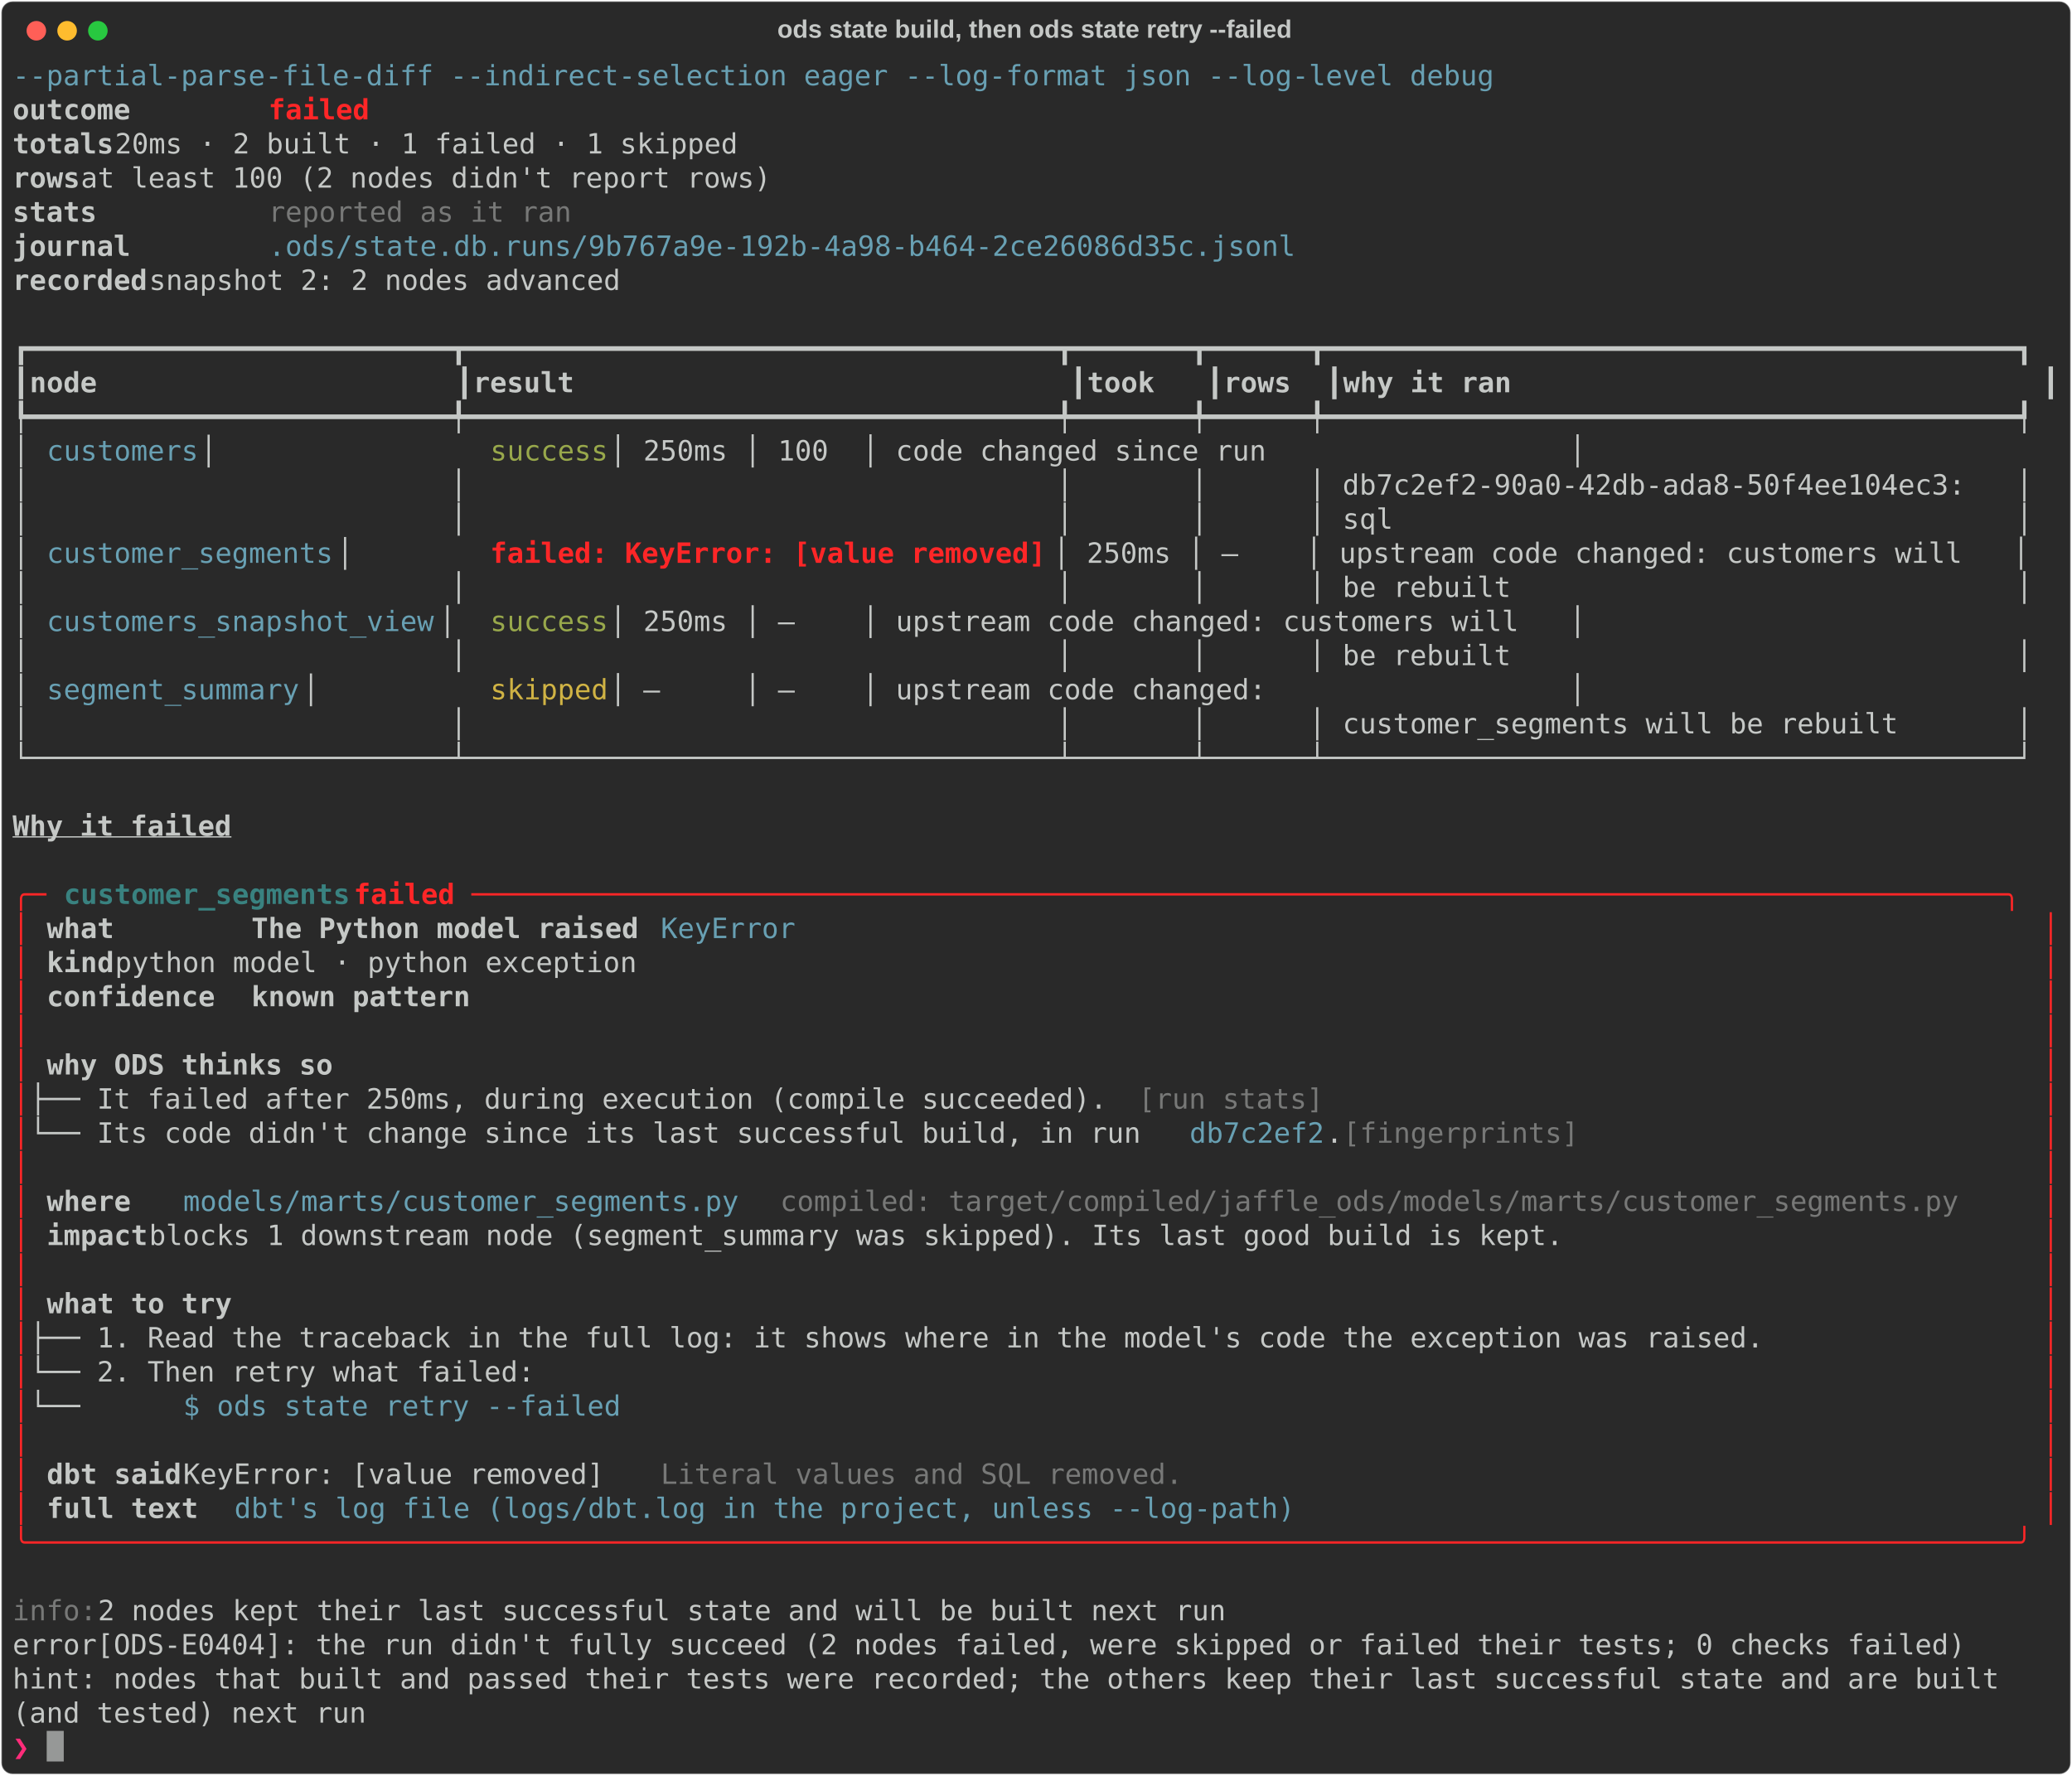
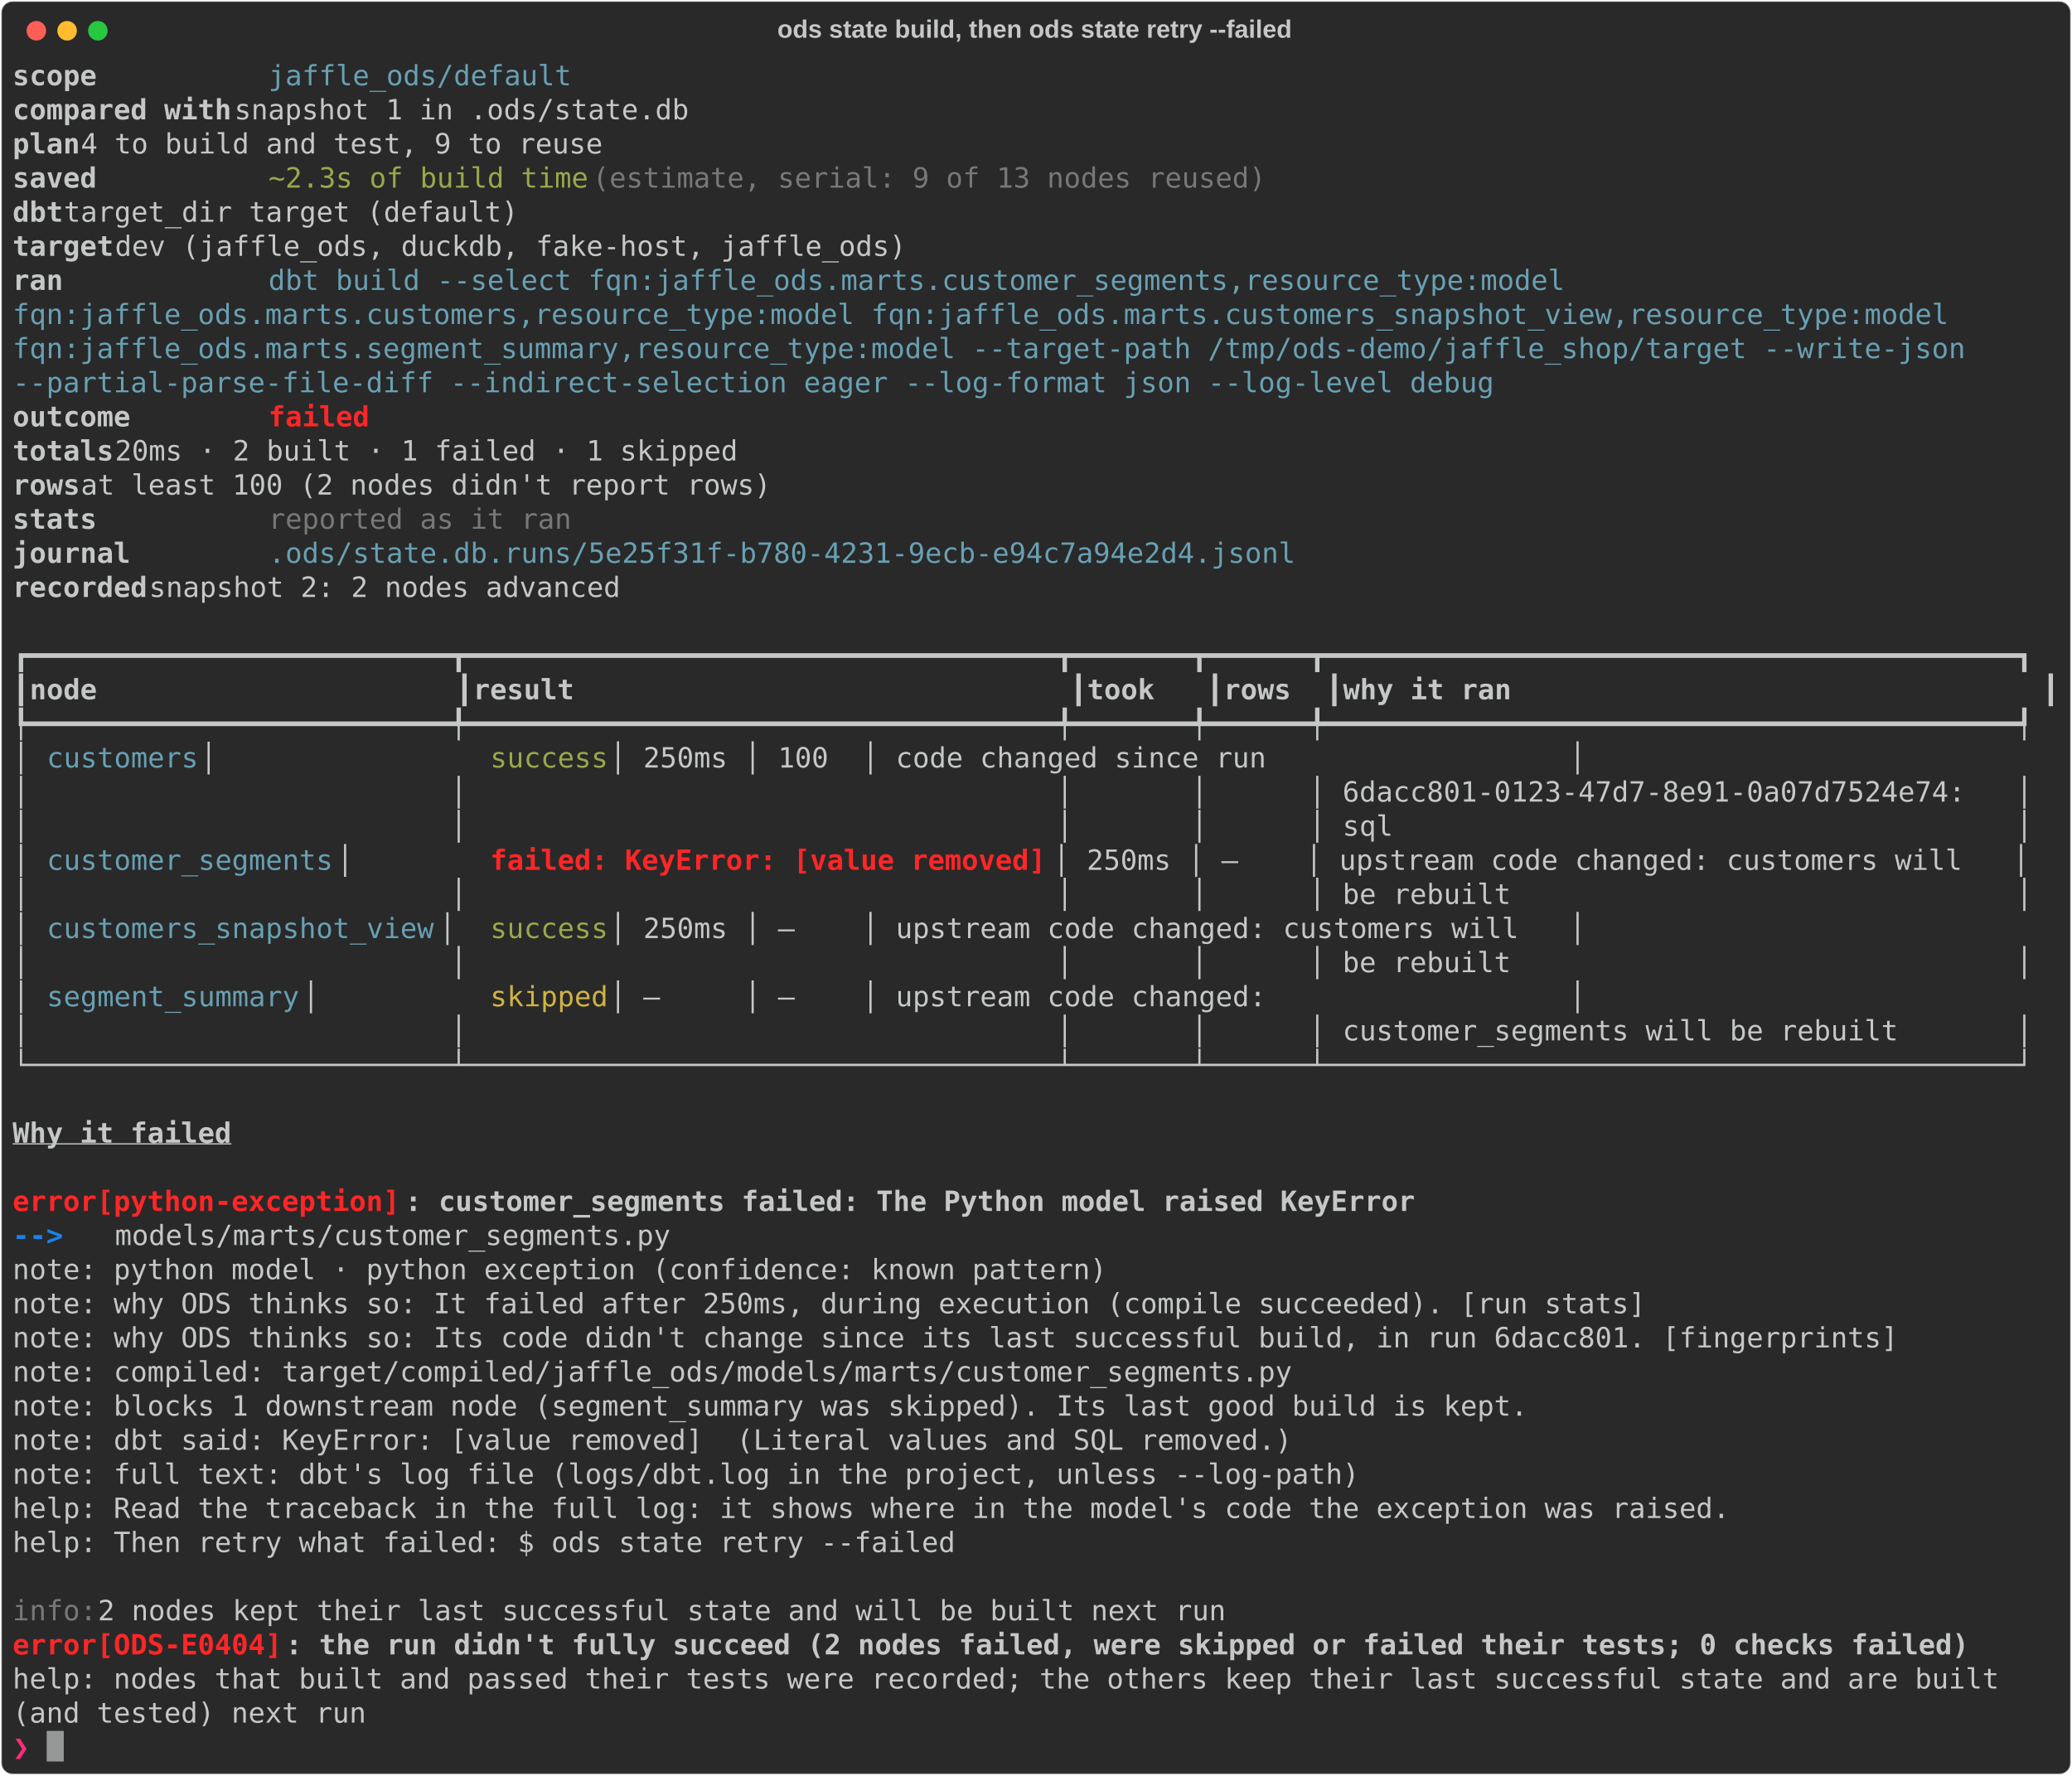
<svg xmlns="http://www.w3.org/2000/svg" class="rich-terminal" viewBox="0 0 1482 1270.0">
  <style>

    @font-face {
        font-family: "Fira Code";
        src: local("FiraCode-Regular"),
                url("https://cdnjs.cloudflare.com/ajax/libs/firacode/6.2.0/woff2/FiraCode-Regular.woff2") format("woff2"),
                url("https://cdnjs.cloudflare.com/ajax/libs/firacode/6.2.0/woff/FiraCode-Regular.woff") format("woff");
        font-style: normal;
        font-weight: 400;
    }
    @font-face {
        font-family: "Fira Code";
        src: local("FiraCode-Bold"),
                url("https://cdnjs.cloudflare.com/ajax/libs/firacode/6.2.0/woff2/FiraCode-Bold.woff2") format("woff2"),
                url("https://cdnjs.cloudflare.com/ajax/libs/firacode/6.2.0/woff/FiraCode-Bold.woff") format("woff");
        font-style: bold;
        font-weight: 700;
    }

    .rich-record-matrix {
        font-family: Fira Code, monospace;
        font-size: 20px;
        line-height: 24.4px;
        font-variant-east-asian: full-width;
    }

    .rich-record-title {
        font-size: 18px;
        font-weight: bold;
        font-family: arial;
    }

-     .rich-record-r1 { fill: #68a0b3 }
+     .rich-record-r1 { fill: #c5c8c6;font-weight: bold }
.rich-record-r2 { fill: #c5c8c6 }
- .rich-record-r3 { fill: #c5c8c6;font-weight: bold }
- .rich-record-r4 { fill: #ff2627;font-weight: bold }
+ .rich-record-r3 { fill: #68a0b3 }
+ .rich-record-r4 { fill: #98a84b }
.rich-record-r5 { fill: #777877 }
- .rich-record-r6 { fill: #98a84b }
+ .rich-record-r6 { fill: #ff2627;font-weight: bold }
.rich-record-r7 { fill: #d0b344 }
.rich-record-r8 { fill: #c5c8c6;font-weight: bold;text-decoration: underline; }
- .rich-record-r9 { fill: #398280;font-weight: bold }
+ .rich-record-r9 { fill: #1984e9;font-weight: bold }
.rich-record-r10 { fill: #ff2c7a;font-weight: bold }
    </style>
  <defs>
    <clipPath id="rich-record-clip-terminal">
      <rect x="0" y="0" width="1463.0" height="1219.0" />
    </clipPath>
    <clipPath id="rich-record-line-0">
      <rect x="0" y="1.5" width="1464" height="24.65" />
    </clipPath>
    <clipPath id="rich-record-line-1">
      <rect x="0" y="25.9" width="1464" height="24.65" />
    </clipPath>
    <clipPath id="rich-record-line-2">
      <rect x="0" y="50.3" width="1464" height="24.65" />
    </clipPath>
    <clipPath id="rich-record-line-3">
      <rect x="0" y="74.7" width="1464" height="24.65" />
    </clipPath>
    <clipPath id="rich-record-line-4">
      <rect x="0" y="99.1" width="1464" height="24.65" />
    </clipPath>
    <clipPath id="rich-record-line-5">
      <rect x="0" y="123.5" width="1464" height="24.65" />
    </clipPath>
    <clipPath id="rich-record-line-6">
      <rect x="0" y="147.9" width="1464" height="24.65" />
    </clipPath>
    <clipPath id="rich-record-line-7">
      <rect x="0" y="172.3" width="1464" height="24.65" />
    </clipPath>
    <clipPath id="rich-record-line-8">
      <rect x="0" y="196.7" width="1464" height="24.65" />
    </clipPath>
    <clipPath id="rich-record-line-9">
      <rect x="0" y="221.1" width="1464" height="24.65" />
    </clipPath>
    <clipPath id="rich-record-line-10">
      <rect x="0" y="245.5" width="1464" height="24.65" />
    </clipPath>
    <clipPath id="rich-record-line-11">
      <rect x="0" y="269.9" width="1464" height="24.65" />
    </clipPath>
    <clipPath id="rich-record-line-12">
      <rect x="0" y="294.3" width="1464" height="24.65" />
    </clipPath>
    <clipPath id="rich-record-line-13">
      <rect x="0" y="318.7" width="1464" height="24.65" />
    </clipPath>
    <clipPath id="rich-record-line-14">
      <rect x="0" y="343.1" width="1464" height="24.65" />
    </clipPath>
    <clipPath id="rich-record-line-15">
      <rect x="0" y="367.5" width="1464" height="24.65" />
    </clipPath>
    <clipPath id="rich-record-line-16">
      <rect x="0" y="391.9" width="1464" height="24.65" />
    </clipPath>
    <clipPath id="rich-record-line-17">
      <rect x="0" y="416.3" width="1464" height="24.65" />
    </clipPath>
    <clipPath id="rich-record-line-18">
      <rect x="0" y="440.7" width="1464" height="24.65" />
    </clipPath>
    <clipPath id="rich-record-line-19">
      <rect x="0" y="465.1" width="1464" height="24.65" />
    </clipPath>
    <clipPath id="rich-record-line-20">
      <rect x="0" y="489.5" width="1464" height="24.65" />
    </clipPath>
    <clipPath id="rich-record-line-21">
      <rect x="0" y="513.9" width="1464" height="24.65" />
    </clipPath>
    <clipPath id="rich-record-line-22">
      <rect x="0" y="538.3" width="1464" height="24.65" />
    </clipPath>
    <clipPath id="rich-record-line-23">
      <rect x="0" y="562.7" width="1464" height="24.65" />
    </clipPath>
    <clipPath id="rich-record-line-24">
      <rect x="0" y="587.1" width="1464" height="24.65" />
    </clipPath>
    <clipPath id="rich-record-line-25">
      <rect x="0" y="611.5" width="1464" height="24.65" />
    </clipPath>
    <clipPath id="rich-record-line-26">
      <rect x="0" y="635.9" width="1464" height="24.65" />
    </clipPath>
    <clipPath id="rich-record-line-27">
      <rect x="0" y="660.3" width="1464" height="24.65" />
    </clipPath>
    <clipPath id="rich-record-line-28">
      <rect x="0" y="684.7" width="1464" height="24.65" />
    </clipPath>
    <clipPath id="rich-record-line-29">
      <rect x="0" y="709.1" width="1464" height="24.65" />
    </clipPath>
    <clipPath id="rich-record-line-30">
      <rect x="0" y="733.5" width="1464" height="24.65" />
    </clipPath>
    <clipPath id="rich-record-line-31">
      <rect x="0" y="757.9" width="1464" height="24.65" />
    </clipPath>
    <clipPath id="rich-record-line-32">
      <rect x="0" y="782.3" width="1464" height="24.65" />
    </clipPath>
    <clipPath id="rich-record-line-33">
      <rect x="0" y="806.7" width="1464" height="24.65" />
    </clipPath>
    <clipPath id="rich-record-line-34">
      <rect x="0" y="831.1" width="1464" height="24.65" />
    </clipPath>
    <clipPath id="rich-record-line-35">
      <rect x="0" y="855.5" width="1464" height="24.65" />
    </clipPath>
    <clipPath id="rich-record-line-36">
      <rect x="0" y="879.9" width="1464" height="24.65" />
    </clipPath>
    <clipPath id="rich-record-line-37">
      <rect x="0" y="904.3" width="1464" height="24.65" />
    </clipPath>
    <clipPath id="rich-record-line-38">
      <rect x="0" y="928.7" width="1464" height="24.65" />
    </clipPath>
    <clipPath id="rich-record-line-39">
      <rect x="0" y="953.1" width="1464" height="24.65" />
    </clipPath>
    <clipPath id="rich-record-line-40">
      <rect x="0" y="977.5" width="1464" height="24.65" />
    </clipPath>
    <clipPath id="rich-record-line-41">
      <rect x="0" y="1001.9" width="1464" height="24.65" />
    </clipPath>
    <clipPath id="rich-record-line-42">
      <rect x="0" y="1026.3" width="1464" height="24.65" />
    </clipPath>
    <clipPath id="rich-record-line-43">
      <rect x="0" y="1050.7" width="1464" height="24.65" />
    </clipPath>
    <clipPath id="rich-record-line-44">
      <rect x="0" y="1075.1" width="1464" height="24.65" />
    </clipPath>
    <clipPath id="rich-record-line-45">
      <rect x="0" y="1099.5" width="1464" height="24.65" />
    </clipPath>
    <clipPath id="rich-record-line-46">
      <rect x="0" y="1123.9" width="1464" height="24.65" />
    </clipPath>
    <clipPath id="rich-record-line-47">
      <rect x="0" y="1148.3" width="1464" height="24.65" />
    </clipPath>
    <clipPath id="rich-record-line-48">
      <rect x="0" y="1172.7" width="1464" height="24.65" />
    </clipPath>
  </defs>
  <rect fill="#292929" stroke="rgba(255,255,255,0.35)" stroke-width="1" x="1" y="1" width="1480" height="1268" rx="8" />
  <text class="rich-record-title" fill="#c5c8c6" text-anchor="middle" x="740" y="27">ods state build, then ods state retry --failed</text>
  <g transform="translate(26,22)">
    <circle cx="0" cy="0" r="7" fill="#ff5f57" />
    <circle cx="22" cy="0" r="7" fill="#febc2e" />
    <circle cx="44" cy="0" r="7" fill="#28c840" />
  </g>
  <g transform="translate(9, 41)" clip-path="url(#rich-record-clip-terminal)">
    <g class="rich-record-matrix">
-       <text class="rich-record-r1" x="0" y="20" textLength="1073.6" clip-path="url(#rich-record-line-0)">--partial-parse-file-diff --indirect-selection eager --log-format json --log-level debug</text>
+       <text class="rich-record-r1" x="0" y="20" textLength="61" clip-path="url(#rich-record-line-0)">scope</text>
+       <text class="rich-record-r3" x="183" y="20" textLength="219.6" clip-path="url(#rich-record-line-0)">jaffle_ods/default</text>
      <text class="rich-record-r2" x="1464" y="20" textLength="12.2" clip-path="url(#rich-record-line-0)">
</text>
-       <text class="rich-record-r3" x="0" y="44.4" textLength="85.4" clip-path="url(#rich-record-line-1)">outcome</text>
-       <text class="rich-record-r4" x="183" y="44.4" textLength="73.2" clip-path="url(#rich-record-line-1)">failed</text>
+       <text class="rich-record-r1" x="0" y="44.4" textLength="158.6" clip-path="url(#rich-record-line-1)">compared with</text>
+       <text class="rich-record-r2" x="158.6" y="44.4" textLength="1305.4" clip-path="url(#rich-record-line-1)">  snapshot 1 in .ods/state.db                                                                              </text>
      <text class="rich-record-r2" x="1464" y="44.4" textLength="12.2" clip-path="url(#rich-record-line-1)">
</text>
-       <text class="rich-record-r3" x="0" y="68.8" textLength="73.2" clip-path="url(#rich-record-line-2)">totals</text>
-       <text class="rich-record-r2" x="73.2" y="68.8" textLength="1390.8" clip-path="url(#rich-record-line-2)">         20ms · 2 built · 1 failed · 1 skipped                                                                    </text>
+       <text class="rich-record-r1" x="0" y="68.8" textLength="48.8" clip-path="url(#rich-record-line-2)">plan</text>
+       <text class="rich-record-r2" x="48.8" y="68.8" textLength="1415.2" clip-path="url(#rich-record-line-2)">           4 to build and test, 9 to reuse                                                                          </text>
      <text class="rich-record-r2" x="1464" y="68.8" textLength="12.2" clip-path="url(#rich-record-line-2)">
</text>
-       <text class="rich-record-r3" x="0" y="93.2" textLength="48.8" clip-path="url(#rich-record-line-3)">rows</text>
-       <text class="rich-record-r2" x="48.8" y="93.2" textLength="1415.2" clip-path="url(#rich-record-line-3)">           at least 100 (2 nodes didn't report rows)                                                                </text>
+       <text class="rich-record-r1" x="0" y="93.2" textLength="61" clip-path="url(#rich-record-line-3)">saved</text>
+       <text class="rich-record-r4" x="183" y="93.2" textLength="231.8" clip-path="url(#rich-record-line-3)">~2.3s of build time</text>
+       <text class="rich-record-r5" x="414.8" y="93.2" textLength="500.2" clip-path="url(#rich-record-line-3)"> (estimate, serial: 9 of 13 nodes reused)</text>
      <text class="rich-record-r2" x="1464" y="93.2" textLength="12.2" clip-path="url(#rich-record-line-3)">
</text>
-       <text class="rich-record-r3" x="0" y="117.6" textLength="61" clip-path="url(#rich-record-line-4)">stats</text>
-       <text class="rich-record-r5" x="183" y="117.6" textLength="219.6" clip-path="url(#rich-record-line-4)">reported as it ran</text>
+       <text class="rich-record-r1" x="0" y="117.6" textLength="36.6" clip-path="url(#rich-record-line-4)">dbt</text>
+       <text class="rich-record-r2" x="36.6" y="117.6" textLength="1427.4" clip-path="url(#rich-record-line-4)">            target_dir target (default)                                                                              </text>
      <text class="rich-record-r2" x="1464" y="117.6" textLength="12.2" clip-path="url(#rich-record-line-4)">
</text>
-       <text class="rich-record-r3" x="0" y="142" textLength="85.4" clip-path="url(#rich-record-line-5)">journal</text>
-       <text class="rich-record-r1" x="183" y="142" textLength="744.2" clip-path="url(#rich-record-line-5)">.ods/state.db.runs/9b767a9e-192b-4a98-b464-2ce26086d35c.jsonl</text>
+       <text class="rich-record-r1" x="0" y="142" textLength="73.2" clip-path="url(#rich-record-line-5)">target</text>
+       <text class="rich-record-r2" x="73.2" y="142" textLength="1390.8" clip-path="url(#rich-record-line-5)">         dev (jaffle_ods, duckdb, fake-host, jaffle_ods)                                                          </text>
      <text class="rich-record-r2" x="1464" y="142" textLength="12.2" clip-path="url(#rich-record-line-5)">
</text>
-       <text class="rich-record-r3" x="0" y="166.4" textLength="97.6" clip-path="url(#rich-record-line-6)">recorded</text>
-       <text class="rich-record-r2" x="97.6" y="166.4" textLength="1366.4" clip-path="url(#rich-record-line-6)">       snapshot 2: 2 nodes advanced                                                                             </text>
+       <text class="rich-record-r1" x="0" y="166.4" textLength="36.6" clip-path="url(#rich-record-line-6)">ran</text>
+       <text class="rich-record-r3" x="183" y="166.4" textLength="951.6" clip-path="url(#rich-record-line-6)">dbt build --select fqn:jaffle_ods.marts.customer_segments,resource_type:model </text>
      <text class="rich-record-r2" x="1464" y="166.4" textLength="12.2" clip-path="url(#rich-record-line-6)">
</text>
+       <text class="rich-record-r3" x="0" y="190.8" textLength="1415.2" clip-path="url(#rich-record-line-7)">fqn:jaffle_ods.marts.customers,resource_type:model fqn:jaffle_ods.marts.customers_snapshot_view,resource_type:model </text>
      <text class="rich-record-r2" x="1464" y="190.8" textLength="12.2" clip-path="url(#rich-record-line-7)">
</text>
-       <text class="rich-record-r2" x="0" y="215.2" textLength="1464" clip-path="url(#rich-record-line-8)">┏━━━━━━━━━━━━━━━━━━━━━━━━━┳━━━━━━━━━━━━━━━━━━━━━━━━━━━━━━━━━━━┳━━━━━━━┳━━━━━━┳━━━━━━━━━━━━━━━━━━━━━━━━━━━━━━━━━━━━━━━━━┓</text>
+       <text class="rich-record-r3" x="0" y="215.2" textLength="1427.4" clip-path="url(#rich-record-line-8)">fqn:jaffle_ods.marts.segment_summary,resource_type:model --target-path /tmp/ods-demo/jaffle_shop/target --write-json </text>
      <text class="rich-record-r2" x="1464" y="215.2" textLength="12.2" clip-path="url(#rich-record-line-8)">
</text>
-       <text class="rich-record-r2" x="0" y="239.6" textLength="12.2" clip-path="url(#rich-record-line-9)">┃</text>
-       <text class="rich-record-r3" x="12.2" y="239.6" textLength="305" clip-path="url(#rich-record-line-9)"> node                    </text>
-       <text class="rich-record-r2" x="317.2" y="239.6" textLength="12.2" clip-path="url(#rich-record-line-9)">┃</text>
-       <text class="rich-record-r3" x="329.4" y="239.6" textLength="427" clip-path="url(#rich-record-line-9)"> result                            </text>
-       <text class="rich-record-r2" x="756.4" y="239.6" textLength="12.2" clip-path="url(#rich-record-line-9)">┃</text>
-       <text class="rich-record-r3" x="768.6" y="239.6" textLength="85.4" clip-path="url(#rich-record-line-9)"> took  </text>
-       <text class="rich-record-r2" x="854" y="239.6" textLength="12.2" clip-path="url(#rich-record-line-9)">┃</text>
-       <text class="rich-record-r3" x="866.2" y="239.6" textLength="73.2" clip-path="url(#rich-record-line-9)"> rows </text>
-       <text class="rich-record-r2" x="939.4" y="239.6" textLength="12.2" clip-path="url(#rich-record-line-9)">┃</text>
-       <text class="rich-record-r3" x="951.6" y="239.6" textLength="500.2" clip-path="url(#rich-record-line-9)"> why it ran                              </text>
-       <text class="rich-record-r2" x="1451.8" y="239.6" textLength="12.2" clip-path="url(#rich-record-line-9)">┃</text>
+       <text class="rich-record-r3" x="0" y="239.6" textLength="1073.6" clip-path="url(#rich-record-line-9)">--partial-parse-file-diff --indirect-selection eager --log-format json --log-level debug</text>
      <text class="rich-record-r2" x="1464" y="239.6" textLength="12.2" clip-path="url(#rich-record-line-9)">
</text>
-       <text class="rich-record-r2" x="0" y="264" textLength="1464" clip-path="url(#rich-record-line-10)">┡━━━━━━━━━━━━━━━━━━━━━━━━━╇━━━━━━━━━━━━━━━━━━━━━━━━━━━━━━━━━━━╇━━━━━━━╇━━━━━━╇━━━━━━━━━━━━━━━━━━━━━━━━━━━━━━━━━━━━━━━━━┩</text>
+       <text class="rich-record-r1" x="0" y="264" textLength="85.4" clip-path="url(#rich-record-line-10)">outcome</text>
+       <text class="rich-record-r6" x="183" y="264" textLength="73.2" clip-path="url(#rich-record-line-10)">failed</text>
      <text class="rich-record-r2" x="1464" y="264" textLength="12.2" clip-path="url(#rich-record-line-10)">
</text>
-       <text class="rich-record-r2" x="0" y="288.4" textLength="24.4" clip-path="url(#rich-record-line-11)">│ </text>
-       <text class="rich-record-r1" x="24.4" y="288.4" textLength="109.8" clip-path="url(#rich-record-line-11)">customers</text>
-       <text class="rich-record-r2" x="134.2" y="288.4" textLength="207.4" clip-path="url(#rich-record-line-11)">               │ </text>
-       <text class="rich-record-r6" x="341.6" y="288.4" textLength="85.4" clip-path="url(#rich-record-line-11)">success</text>
-       <text class="rich-record-r2" x="427" y="288.4" textLength="1037" clip-path="url(#rich-record-line-11)">                           │ 250ms │ 100  │ code changed since run                  │</text>
+       <text class="rich-record-r1" x="0" y="288.4" textLength="73.2" clip-path="url(#rich-record-line-11)">totals</text>
+       <text class="rich-record-r2" x="73.2" y="288.4" textLength="1390.8" clip-path="url(#rich-record-line-11)">         20ms · 2 built · 1 failed · 1 skipped                                                                    </text>
      <text class="rich-record-r2" x="1464" y="288.4" textLength="12.2" clip-path="url(#rich-record-line-11)">
</text>
-       <text class="rich-record-r2" x="0" y="312.8" textLength="1464" clip-path="url(#rich-record-line-12)">│                         │                                   │       │      │ db7c2ef2-90a0-42db-ada8-50f4ee104ec3:   │</text>
+       <text class="rich-record-r1" x="0" y="312.8" textLength="48.8" clip-path="url(#rich-record-line-12)">rows</text>
+       <text class="rich-record-r2" x="48.8" y="312.8" textLength="1415.2" clip-path="url(#rich-record-line-12)">           at least 100 (2 nodes didn't report rows)                                                                </text>
      <text class="rich-record-r2" x="1464" y="312.8" textLength="12.2" clip-path="url(#rich-record-line-12)">
</text>
-       <text class="rich-record-r2" x="0" y="337.2" textLength="1464" clip-path="url(#rich-record-line-13)">│                         │                                   │       │      │ sql                                     │</text>
+       <text class="rich-record-r1" x="0" y="337.2" textLength="61" clip-path="url(#rich-record-line-13)">stats</text>
+       <text class="rich-record-r5" x="183" y="337.2" textLength="219.6" clip-path="url(#rich-record-line-13)">reported as it ran</text>
      <text class="rich-record-r2" x="1464" y="337.2" textLength="12.2" clip-path="url(#rich-record-line-13)">
</text>
-       <text class="rich-record-r2" x="0" y="361.6" textLength="24.4" clip-path="url(#rich-record-line-14)">│ </text>
-       <text class="rich-record-r1" x="24.4" y="361.6" textLength="207.4" clip-path="url(#rich-record-line-14)">customer_segments</text>
-       <text class="rich-record-r2" x="231.8" y="361.6" textLength="109.8" clip-path="url(#rich-record-line-14)">       │ </text>
-       <text class="rich-record-r4" x="341.6" y="361.6" textLength="402.6" clip-path="url(#rich-record-line-14)">failed: KeyError: [value removed]</text>
-       <text class="rich-record-r2" x="744.2" y="361.6" textLength="719.8" clip-path="url(#rich-record-line-14)"> │ 250ms │ —    │ upstream code changed: customers will   │</text>
+       <text class="rich-record-r1" x="0" y="361.6" textLength="85.4" clip-path="url(#rich-record-line-14)">journal</text>
+       <text class="rich-record-r3" x="183" y="361.6" textLength="744.2" clip-path="url(#rich-record-line-14)">.ods/state.db.runs/5e25f31f-b780-4231-9ecb-e94c7a94e2d4.jsonl</text>
      <text class="rich-record-r2" x="1464" y="361.6" textLength="12.2" clip-path="url(#rich-record-line-14)">
</text>
-       <text class="rich-record-r2" x="0" y="386" textLength="1464" clip-path="url(#rich-record-line-15)">│                         │                                   │       │      │ be rebuilt                              │</text>
+       <text class="rich-record-r1" x="0" y="386" textLength="97.6" clip-path="url(#rich-record-line-15)">recorded</text>
+       <text class="rich-record-r2" x="97.6" y="386" textLength="1366.4" clip-path="url(#rich-record-line-15)">       snapshot 2: 2 nodes advanced                                                                             </text>
      <text class="rich-record-r2" x="1464" y="386" textLength="12.2" clip-path="url(#rich-record-line-15)">
</text>
-       <text class="rich-record-r2" x="0" y="410.4" textLength="24.4" clip-path="url(#rich-record-line-16)">│ </text>
-       <text class="rich-record-r1" x="24.4" y="410.4" textLength="280.6" clip-path="url(#rich-record-line-16)">customers_snapshot_view</text>
-       <text class="rich-record-r2" x="305" y="410.4" textLength="36.6" clip-path="url(#rich-record-line-16)"> │ </text>
-       <text class="rich-record-r6" x="341.6" y="410.4" textLength="85.4" clip-path="url(#rich-record-line-16)">success</text>
-       <text class="rich-record-r2" x="427" y="410.4" textLength="1037" clip-path="url(#rich-record-line-16)">                           │ 250ms │ —    │ upstream code changed: customers will   │</text>
      <text class="rich-record-r2" x="1464" y="410.4" textLength="12.2" clip-path="url(#rich-record-line-16)">
</text>
-       <text class="rich-record-r2" x="0" y="434.8" textLength="1464" clip-path="url(#rich-record-line-17)">│                         │                                   │       │      │ be rebuilt                              │</text>
+       <text class="rich-record-r2" x="0" y="434.8" textLength="1464" clip-path="url(#rich-record-line-17)">┏━━━━━━━━━━━━━━━━━━━━━━━━━┳━━━━━━━━━━━━━━━━━━━━━━━━━━━━━━━━━━━┳━━━━━━━┳━━━━━━┳━━━━━━━━━━━━━━━━━━━━━━━━━━━━━━━━━━━━━━━━━┓</text>
      <text class="rich-record-r2" x="1464" y="434.8" textLength="12.2" clip-path="url(#rich-record-line-17)">
</text>
-       <text class="rich-record-r2" x="0" y="459.2" textLength="24.4" clip-path="url(#rich-record-line-18)">│ </text>
-       <text class="rich-record-r1" x="24.4" y="459.2" textLength="183" clip-path="url(#rich-record-line-18)">segment_summary</text>
-       <text class="rich-record-r2" x="207.4" y="459.2" textLength="134.2" clip-path="url(#rich-record-line-18)">         │ </text>
-       <text class="rich-record-r7" x="341.6" y="459.2" textLength="85.4" clip-path="url(#rich-record-line-18)">skipped</text>
-       <text class="rich-record-r2" x="427" y="459.2" textLength="1037" clip-path="url(#rich-record-line-18)">                           │ —     │ —    │ upstream code changed:                  │</text>
+       <text class="rich-record-r2" x="0" y="459.2" textLength="12.2" clip-path="url(#rich-record-line-18)">┃</text>
+       <text class="rich-record-r1" x="12.2" y="459.2" textLength="305" clip-path="url(#rich-record-line-18)"> node                    </text>
+       <text class="rich-record-r2" x="317.2" y="459.2" textLength="12.2" clip-path="url(#rich-record-line-18)">┃</text>
+       <text class="rich-record-r1" x="329.4" y="459.2" textLength="427" clip-path="url(#rich-record-line-18)"> result                            </text>
+       <text class="rich-record-r2" x="756.4" y="459.2" textLength="12.2" clip-path="url(#rich-record-line-18)">┃</text>
+       <text class="rich-record-r1" x="768.6" y="459.2" textLength="85.4" clip-path="url(#rich-record-line-18)"> took  </text>
+       <text class="rich-record-r2" x="854" y="459.2" textLength="12.2" clip-path="url(#rich-record-line-18)">┃</text>
+       <text class="rich-record-r1" x="866.2" y="459.2" textLength="73.2" clip-path="url(#rich-record-line-18)"> rows </text>
+       <text class="rich-record-r2" x="939.4" y="459.2" textLength="12.2" clip-path="url(#rich-record-line-18)">┃</text>
+       <text class="rich-record-r1" x="951.6" y="459.2" textLength="500.2" clip-path="url(#rich-record-line-18)"> why it ran                              </text>
+       <text class="rich-record-r2" x="1451.8" y="459.2" textLength="12.2" clip-path="url(#rich-record-line-18)">┃</text>
      <text class="rich-record-r2" x="1464" y="459.2" textLength="12.2" clip-path="url(#rich-record-line-18)">
</text>
-       <text class="rich-record-r2" x="0" y="483.6" textLength="1464" clip-path="url(#rich-record-line-19)">│                         │                                   │       │      │ customer_segments will be rebuilt       │</text>
+       <text class="rich-record-r2" x="0" y="483.6" textLength="1464" clip-path="url(#rich-record-line-19)">┡━━━━━━━━━━━━━━━━━━━━━━━━━╇━━━━━━━━━━━━━━━━━━━━━━━━━━━━━━━━━━━╇━━━━━━━╇━━━━━━╇━━━━━━━━━━━━━━━━━━━━━━━━━━━━━━━━━━━━━━━━━┩</text>
      <text class="rich-record-r2" x="1464" y="483.6" textLength="12.2" clip-path="url(#rich-record-line-19)">
</text>
-       <text class="rich-record-r2" x="0" y="508" textLength="1464" clip-path="url(#rich-record-line-20)">└─────────────────────────┴───────────────────────────────────┴───────┴──────┴─────────────────────────────────────────┘</text>
+       <text class="rich-record-r2" x="0" y="508" textLength="24.4" clip-path="url(#rich-record-line-20)">│ </text>
+       <text class="rich-record-r3" x="24.4" y="508" textLength="109.8" clip-path="url(#rich-record-line-20)">customers</text>
+       <text class="rich-record-r2" x="134.2" y="508" textLength="207.4" clip-path="url(#rich-record-line-20)">               │ </text>
+       <text class="rich-record-r4" x="341.6" y="508" textLength="85.4" clip-path="url(#rich-record-line-20)">success</text>
+       <text class="rich-record-r2" x="427" y="508" textLength="1037" clip-path="url(#rich-record-line-20)">                           │ 250ms │ 100  │ code changed since run                  │</text>
      <text class="rich-record-r2" x="1464" y="508" textLength="12.2" clip-path="url(#rich-record-line-20)">
</text>
+       <text class="rich-record-r2" x="0" y="532.4" textLength="1464" clip-path="url(#rich-record-line-21)">│                         │                                   │       │      │ 6dacc801-0123-47d7-8e91-0a07d7524e74:   │</text>
      <text class="rich-record-r2" x="1464" y="532.4" textLength="12.2" clip-path="url(#rich-record-line-21)">
</text>
-       <text class="rich-record-r8" x="0" y="556.8" textLength="158.6" clip-path="url(#rich-record-line-22)">Why it failed</text>
+       <text class="rich-record-r2" x="0" y="556.8" textLength="1464" clip-path="url(#rich-record-line-22)">│                         │                                   │       │      │ sql                                     │</text>
      <text class="rich-record-r2" x="1464" y="556.8" textLength="12.2" clip-path="url(#rich-record-line-22)">
</text>
+       <text class="rich-record-r2" x="0" y="581.2" textLength="24.4" clip-path="url(#rich-record-line-23)">│ </text>
+       <text class="rich-record-r3" x="24.4" y="581.2" textLength="207.4" clip-path="url(#rich-record-line-23)">customer_segments</text>
+       <text class="rich-record-r2" x="231.8" y="581.2" textLength="109.8" clip-path="url(#rich-record-line-23)">       │ </text>
+       <text class="rich-record-r6" x="341.6" y="581.2" textLength="402.6" clip-path="url(#rich-record-line-23)">failed: KeyError: [value removed]</text>
+       <text class="rich-record-r2" x="744.2" y="581.2" textLength="719.8" clip-path="url(#rich-record-line-23)"> │ 250ms │ —    │ upstream code changed: customers will   │</text>
      <text class="rich-record-r2" x="1464" y="581.2" textLength="12.2" clip-path="url(#rich-record-line-23)">
</text>
-       <text class="rich-record-r4" x="0" y="605.6" textLength="36.6" clip-path="url(#rich-record-line-24)">╭─ </text>
-       <text class="rich-record-r9" x="36.6" y="605.6" textLength="207.4" clip-path="url(#rich-record-line-24)">customer_segments</text>
-       <text class="rich-record-r4" x="244" y="605.6" textLength="1220" clip-path="url(#rich-record-line-24)"> failed ───────────────────────────────────────────────────────────────────────────────────────────╮</text>
+       <text class="rich-record-r2" x="0" y="605.6" textLength="1464" clip-path="url(#rich-record-line-24)">│                         │                                   │       │      │ be rebuilt                              │</text>
      <text class="rich-record-r2" x="1464" y="605.6" textLength="12.2" clip-path="url(#rich-record-line-24)">
</text>
-       <text class="rich-record-r4" x="0" y="630" textLength="12.2" clip-path="url(#rich-record-line-25)">│</text>
-       <text class="rich-record-r3" x="24.4" y="630" textLength="48.8" clip-path="url(#rich-record-line-25)">what</text>
-       <text class="rich-record-r3" x="170.8" y="630" textLength="292.8" clip-path="url(#rich-record-line-25)">The Python model raised </text>
-       <text class="rich-record-r1" x="463.6" y="630" textLength="97.6" clip-path="url(#rich-record-line-25)">KeyError</text>
-       <text class="rich-record-r4" x="1451.8" y="630" textLength="12.2" clip-path="url(#rich-record-line-25)">│</text>
+       <text class="rich-record-r2" x="0" y="630" textLength="24.4" clip-path="url(#rich-record-line-25)">│ </text>
+       <text class="rich-record-r3" x="24.4" y="630" textLength="280.6" clip-path="url(#rich-record-line-25)">customers_snapshot_view</text>
+       <text class="rich-record-r2" x="305" y="630" textLength="36.6" clip-path="url(#rich-record-line-25)"> │ </text>
+       <text class="rich-record-r4" x="341.6" y="630" textLength="85.4" clip-path="url(#rich-record-line-25)">success</text>
+       <text class="rich-record-r2" x="427" y="630" textLength="1037" clip-path="url(#rich-record-line-25)">                           │ 250ms │ —    │ upstream code changed: customers will   │</text>
      <text class="rich-record-r2" x="1464" y="630" textLength="12.2" clip-path="url(#rich-record-line-25)">
</text>
-       <text class="rich-record-r4" x="0" y="654.4" textLength="12.2" clip-path="url(#rich-record-line-26)">│</text>
-       <text class="rich-record-r3" x="24.4" y="654.4" textLength="48.8" clip-path="url(#rich-record-line-26)">kind</text>
-       <text class="rich-record-r2" x="73.2" y="654.4" textLength="1378.6" clip-path="url(#rich-record-line-26)">        python model · python exception                                                                          </text>
-       <text class="rich-record-r4" x="1451.8" y="654.4" textLength="12.2" clip-path="url(#rich-record-line-26)">│</text>
+       <text class="rich-record-r2" x="0" y="654.4" textLength="1464" clip-path="url(#rich-record-line-26)">│                         │                                   │       │      │ be rebuilt                              │</text>
      <text class="rich-record-r2" x="1464" y="654.4" textLength="12.2" clip-path="url(#rich-record-line-26)">
</text>
-       <text class="rich-record-r4" x="0" y="678.8" textLength="12.2" clip-path="url(#rich-record-line-27)">│</text>
-       <text class="rich-record-r3" x="24.4" y="678.8" textLength="122" clip-path="url(#rich-record-line-27)">confidence</text>
-       <text class="rich-record-r3" x="170.8" y="678.8" textLength="158.6" clip-path="url(#rich-record-line-27)">known pattern</text>
-       <text class="rich-record-r4" x="1451.8" y="678.8" textLength="12.2" clip-path="url(#rich-record-line-27)">│</text>
+       <text class="rich-record-r2" x="0" y="678.8" textLength="24.4" clip-path="url(#rich-record-line-27)">│ </text>
+       <text class="rich-record-r3" x="24.4" y="678.8" textLength="183" clip-path="url(#rich-record-line-27)">segment_summary</text>
+       <text class="rich-record-r2" x="207.4" y="678.8" textLength="134.2" clip-path="url(#rich-record-line-27)">         │ </text>
+       <text class="rich-record-r7" x="341.6" y="678.8" textLength="85.4" clip-path="url(#rich-record-line-27)">skipped</text>
+       <text class="rich-record-r2" x="427" y="678.8" textLength="1037" clip-path="url(#rich-record-line-27)">                           │ —     │ —    │ upstream code changed:                  │</text>
      <text class="rich-record-r2" x="1464" y="678.8" textLength="12.2" clip-path="url(#rich-record-line-27)">
</text>
-       <text class="rich-record-r4" x="0" y="703.2" textLength="12.2" clip-path="url(#rich-record-line-28)">│</text>
-       <text class="rich-record-r4" x="1451.8" y="703.2" textLength="12.2" clip-path="url(#rich-record-line-28)">│</text>
+       <text class="rich-record-r2" x="0" y="703.2" textLength="1464" clip-path="url(#rich-record-line-28)">│                         │                                   │       │      │ customer_segments will be rebuilt       │</text>
      <text class="rich-record-r2" x="1464" y="703.2" textLength="12.2" clip-path="url(#rich-record-line-28)">
</text>
-       <text class="rich-record-r4" x="0" y="727.6" textLength="12.2" clip-path="url(#rich-record-line-29)">│</text>
-       <text class="rich-record-r3" x="24.4" y="727.6" textLength="207.4" clip-path="url(#rich-record-line-29)">why ODS thinks so</text>
-       <text class="rich-record-r4" x="1451.8" y="727.6" textLength="12.2" clip-path="url(#rich-record-line-29)">│</text>
+       <text class="rich-record-r2" x="0" y="727.6" textLength="1464" clip-path="url(#rich-record-line-29)">└─────────────────────────┴───────────────────────────────────┴───────┴──────┴─────────────────────────────────────────┘</text>
      <text class="rich-record-r2" x="1464" y="727.6" textLength="12.2" clip-path="url(#rich-record-line-29)">
</text>
-       <text class="rich-record-r4" x="0" y="752" textLength="12.2" clip-path="url(#rich-record-line-30)">│</text>
-       <text class="rich-record-r2" x="12.2" y="752" textLength="793" clip-path="url(#rich-record-line-30)"> ├── It failed after 250ms, during execution (compile succeeded).</text>
-       <text class="rich-record-r5" x="805.2" y="752" textLength="158.6" clip-path="url(#rich-record-line-30)">  [run stats]</text>
-       <text class="rich-record-r4" x="1451.8" y="752" textLength="12.2" clip-path="url(#rich-record-line-30)">│</text>
      <text class="rich-record-r2" x="1464" y="752" textLength="12.2" clip-path="url(#rich-record-line-30)">
</text>
-       <text class="rich-record-r4" x="0" y="776.4" textLength="12.2" clip-path="url(#rich-record-line-31)">│</text>
-       <text class="rich-record-r2" x="12.2" y="776.4" textLength="829.6" clip-path="url(#rich-record-line-31)"> └── Its code didn't change since its last successful build, in run </text>
-       <text class="rich-record-r1" x="841.8" y="776.4" textLength="97.6" clip-path="url(#rich-record-line-31)">db7c2ef2</text>
-       <text class="rich-record-r2" x="939.4" y="776.4" textLength="12.2" clip-path="url(#rich-record-line-31)">.</text>
-       <text class="rich-record-r5" x="951.6" y="776.4" textLength="195.2" clip-path="url(#rich-record-line-31)">  [fingerprints]</text>
-       <text class="rich-record-r4" x="1451.8" y="776.4" textLength="12.2" clip-path="url(#rich-record-line-31)">│</text>
+       <text class="rich-record-r8" x="0" y="776.4" textLength="158.6" clip-path="url(#rich-record-line-31)">Why it failed</text>
      <text class="rich-record-r2" x="1464" y="776.4" textLength="12.2" clip-path="url(#rich-record-line-31)">
</text>
-       <text class="rich-record-r4" x="0" y="800.8" textLength="12.2" clip-path="url(#rich-record-line-32)">│</text>
-       <text class="rich-record-r4" x="1451.8" y="800.8" textLength="12.2" clip-path="url(#rich-record-line-32)">│</text>
      <text class="rich-record-r2" x="1464" y="800.8" textLength="12.2" clip-path="url(#rich-record-line-32)">
</text>
-       <text class="rich-record-r4" x="0" y="825.2" textLength="12.2" clip-path="url(#rich-record-line-33)">│</text>
-       <text class="rich-record-r3" x="24.4" y="825.2" textLength="61" clip-path="url(#rich-record-line-33)">where</text>
-       <text class="rich-record-r1" x="122" y="825.2" textLength="402.6" clip-path="url(#rich-record-line-33)">models/marts/customer_segments.py</text>
-       <text class="rich-record-r5" x="549" y="825.2" textLength="854" clip-path="url(#rich-record-line-33)">compiled: target/compiled/jaffle_ods/models/marts/customer_segments.py</text>
-       <text class="rich-record-r4" x="1451.8" y="825.2" textLength="12.2" clip-path="url(#rich-record-line-33)">│</text>
+       <text class="rich-record-r6" x="0" y="825.2" textLength="280.6" clip-path="url(#rich-record-line-33)">error[python-exception]</text>
+       <text class="rich-record-r1" x="280.6" y="825.2" textLength="732" clip-path="url(#rich-record-line-33)">: customer_segments failed: The Python model raised KeyError</text>
      <text class="rich-record-r2" x="1464" y="825.2" textLength="12.2" clip-path="url(#rich-record-line-33)">
</text>
-       <text class="rich-record-r4" x="0" y="849.6" textLength="12.2" clip-path="url(#rich-record-line-34)">│</text>
-       <text class="rich-record-r3" x="24.4" y="849.6" textLength="73.2" clip-path="url(#rich-record-line-34)">impact</text>
-       <text class="rich-record-r2" x="97.6" y="849.6" textLength="1354.2" clip-path="url(#rich-record-line-34)">  blocks 1 downstream node (segment_summary was skipped). Its last good build is kept.                         </text>
-       <text class="rich-record-r4" x="1451.8" y="849.6" textLength="12.2" clip-path="url(#rich-record-line-34)">│</text>
+       <text class="rich-record-r9" x="0" y="849.6" textLength="73.2" clip-path="url(#rich-record-line-34)">  --&gt; </text>
+       <text class="rich-record-r2" x="73.2" y="849.6" textLength="1390.8" clip-path="url(#rich-record-line-34)">models/marts/customer_segments.py                                                                                 </text>
      <text class="rich-record-r2" x="1464" y="849.6" textLength="12.2" clip-path="url(#rich-record-line-34)">
</text>
-       <text class="rich-record-r4" x="0" y="874" textLength="12.2" clip-path="url(#rich-record-line-35)">│</text>
-       <text class="rich-record-r4" x="1451.8" y="874" textLength="12.2" clip-path="url(#rich-record-line-35)">│</text>
+       <text class="rich-record-r2" x="0" y="874" textLength="1464" clip-path="url(#rich-record-line-35)">note: python model · python exception (confidence: known pattern)                                                       </text>
      <text class="rich-record-r2" x="1464" y="874" textLength="12.2" clip-path="url(#rich-record-line-35)">
</text>
-       <text class="rich-record-r4" x="0" y="898.4" textLength="12.2" clip-path="url(#rich-record-line-36)">│</text>
-       <text class="rich-record-r3" x="24.4" y="898.4" textLength="134.2" clip-path="url(#rich-record-line-36)">what to try</text>
-       <text class="rich-record-r4" x="1451.8" y="898.4" textLength="12.2" clip-path="url(#rich-record-line-36)">│</text>
+       <text class="rich-record-r2" x="0" y="898.4" textLength="1464" clip-path="url(#rich-record-line-36)">note: why ODS thinks so: It failed after 250ms, during execution (compile succeeded). [run stats]                       </text>
      <text class="rich-record-r2" x="1464" y="898.4" textLength="12.2" clip-path="url(#rich-record-line-36)">
</text>
-       <text class="rich-record-r4" x="0" y="922.8" textLength="12.2" clip-path="url(#rich-record-line-37)">│</text>
-       <text class="rich-record-r2" x="12.2" y="922.8" textLength="1439.6" clip-path="url(#rich-record-line-37)"> ├── 1. Read the traceback in the full log: it shows where in the model's code the exception was raised.              </text>
-       <text class="rich-record-r4" x="1451.8" y="922.8" textLength="12.2" clip-path="url(#rich-record-line-37)">│</text>
+       <text class="rich-record-r2" x="0" y="922.8" textLength="1464" clip-path="url(#rich-record-line-37)">note: why ODS thinks so: Its code didn't change since its last successful build, in run 6dacc801. [fingerprints]        </text>
      <text class="rich-record-r2" x="1464" y="922.8" textLength="12.2" clip-path="url(#rich-record-line-37)">
</text>
-       <text class="rich-record-r4" x="0" y="947.2" textLength="12.2" clip-path="url(#rich-record-line-38)">│</text>
-       <text class="rich-record-r2" x="12.2" y="947.2" textLength="1439.6" clip-path="url(#rich-record-line-38)"> └── 2. Then retry what failed:                                                                                       </text>
-       <text class="rich-record-r4" x="1451.8" y="947.2" textLength="12.2" clip-path="url(#rich-record-line-38)">│</text>
+       <text class="rich-record-r2" x="0" y="947.2" textLength="1464" clip-path="url(#rich-record-line-38)">note: compiled: target/compiled/jaffle_ods/models/marts/customer_segments.py                                            </text>
      <text class="rich-record-r2" x="1464" y="947.2" textLength="12.2" clip-path="url(#rich-record-line-38)">
</text>
-       <text class="rich-record-r4" x="0" y="971.6" textLength="12.2" clip-path="url(#rich-record-line-39)">│</text>
-       <text class="rich-record-r2" x="12.2" y="971.6" textLength="109.8" clip-path="url(#rich-record-line-39)">     └── </text>
-       <text class="rich-record-r1" x="122" y="971.6" textLength="317.2" clip-path="url(#rich-record-line-39)">$ ods state retry --failed</text>
-       <text class="rich-record-r4" x="1451.8" y="971.6" textLength="12.2" clip-path="url(#rich-record-line-39)">│</text>
+       <text class="rich-record-r2" x="0" y="971.6" textLength="1464" clip-path="url(#rich-record-line-39)">note: blocks 1 downstream node (segment_summary was skipped). Its last good build is kept.                              </text>
      <text class="rich-record-r2" x="1464" y="971.6" textLength="12.2" clip-path="url(#rich-record-line-39)">
</text>
-       <text class="rich-record-r4" x="0" y="996" textLength="12.2" clip-path="url(#rich-record-line-40)">│</text>
-       <text class="rich-record-r4" x="1451.8" y="996" textLength="12.2" clip-path="url(#rich-record-line-40)">│</text>
+       <text class="rich-record-r2" x="0" y="996" textLength="1464" clip-path="url(#rich-record-line-40)">note: dbt said: KeyError: [value removed]  (Literal values and SQL removed.)                                            </text>
      <text class="rich-record-r2" x="1464" y="996" textLength="12.2" clip-path="url(#rich-record-line-40)">
</text>
-       <text class="rich-record-r4" x="0" y="1020.4" textLength="12.2" clip-path="url(#rich-record-line-41)">│</text>
-       <text class="rich-record-r3" x="24.4" y="1020.4" textLength="97.6" clip-path="url(#rich-record-line-41)">dbt said</text>
-       <text class="rich-record-r2" x="122" y="1020.4" textLength="341.6" clip-path="url(#rich-record-line-41)">   KeyError: [value removed]</text>
-       <text class="rich-record-r5" x="463.6" y="1020.4" textLength="402.6" clip-path="url(#rich-record-line-41)">  Literal values and SQL removed.</text>
-       <text class="rich-record-r4" x="1451.8" y="1020.4" textLength="12.2" clip-path="url(#rich-record-line-41)">│</text>
+       <text class="rich-record-r2" x="0" y="1020.4" textLength="1464" clip-path="url(#rich-record-line-41)">note: full text: dbt's log file (logs/dbt.log in the project, unless --log-path)                                        </text>
      <text class="rich-record-r2" x="1464" y="1020.4" textLength="12.2" clip-path="url(#rich-record-line-41)">
</text>
-       <text class="rich-record-r4" x="0" y="1044.8" textLength="12.2" clip-path="url(#rich-record-line-42)">│</text>
-       <text class="rich-record-r3" x="24.4" y="1044.8" textLength="109.8" clip-path="url(#rich-record-line-42)">full text</text>
-       <text class="rich-record-r1" x="158.6" y="1044.8" textLength="768.6" clip-path="url(#rich-record-line-42)">dbt's log file (logs/dbt.log in the project, unless --log-path)</text>
-       <text class="rich-record-r4" x="1451.8" y="1044.8" textLength="12.2" clip-path="url(#rich-record-line-42)">│</text>
+       <text class="rich-record-r2" x="0" y="1044.8" textLength="1464" clip-path="url(#rich-record-line-42)">help: Read the traceback in the full log: it shows where in the model's code the exception was raised.                  </text>
      <text class="rich-record-r2" x="1464" y="1044.8" textLength="12.2" clip-path="url(#rich-record-line-42)">
</text>
-       <text class="rich-record-r4" x="0" y="1069.2" textLength="1464" clip-path="url(#rich-record-line-43)">╰──────────────────────────────────────────────────────────────────────────────────────────────────────────────────────╯</text>
+       <text class="rich-record-r2" x="0" y="1069.2" textLength="1464" clip-path="url(#rich-record-line-43)">help: Then retry what failed: $ ods state retry --failed                                                                </text>
      <text class="rich-record-r2" x="1464" y="1069.2" textLength="12.2" clip-path="url(#rich-record-line-43)">
</text>
      <text class="rich-record-r2" x="1464" y="1093.6" textLength="12.2" clip-path="url(#rich-record-line-44)">
</text>
      <text class="rich-record-r5" x="0" y="1118" textLength="61" clip-path="url(#rich-record-line-45)">info:</text>
      <text class="rich-record-r2" x="61" y="1118" textLength="1403" clip-path="url(#rich-record-line-45)"> 2 nodes kept their last successful state and will be built next run                                               </text>
      <text class="rich-record-r2" x="1464" y="1118" textLength="12.2" clip-path="url(#rich-record-line-45)">
</text>
-       <text class="rich-record-r2" x="0" y="1142.4" textLength="1464" clip-path="url(#rich-record-line-46)">error[ODS-E0404]: the run didn't fully succeed (2 nodes failed, were skipped or failed their tests; 0 checks failed)    </text>
+       <text class="rich-record-r6" x="0" y="1142.4" textLength="195.2" clip-path="url(#rich-record-line-46)">error[ODS-E0404]</text>
+       <text class="rich-record-r1" x="195.2" y="1142.4" textLength="1220" clip-path="url(#rich-record-line-46)">: the run didn't fully succeed (2 nodes failed, were skipped or failed their tests; 0 checks failed)</text>
      <text class="rich-record-r2" x="1464" y="1142.4" textLength="12.2" clip-path="url(#rich-record-line-46)">
</text>
-       <text class="rich-record-r2" x="0" y="1166.8" textLength="1464" clip-path="url(#rich-record-line-47)">  hint: nodes that built and passed their tests were recorded; the others keep their last successful state and are built</text>
+       <text class="rich-record-r2" x="0" y="1166.8" textLength="1464" clip-path="url(#rich-record-line-47)">help: nodes that built and passed their tests were recorded; the others keep their last successful state and are built  </text>
      <text class="rich-record-r2" x="1464" y="1166.8" textLength="12.2" clip-path="url(#rich-record-line-47)">
</text>
-       <text class="rich-record-r2" x="0" y="1191.2" textLength="1464" clip-path="url(#rich-record-line-48)"> (and tested) next run                                                                                                  </text>
+       <text class="rich-record-r2" x="0" y="1191.2" textLength="1464" clip-path="url(#rich-record-line-48)">(and tested) next run                                                                                                   </text>
      <text class="rich-record-r2" x="1464" y="1191.2" textLength="12.2" clip-path="url(#rich-record-line-48)">
</text>
      <text class="rich-record-r10" x="0" y="1215.6" textLength="12.2" clip-path="url(#rich-record-line-49)">❯</text>
      <rect x="24.4" y="1197.1" width="12.2" height="24.65" fill="#c5c8c6" opacity="0.7" />
    </g>
  </g>
</svg>
